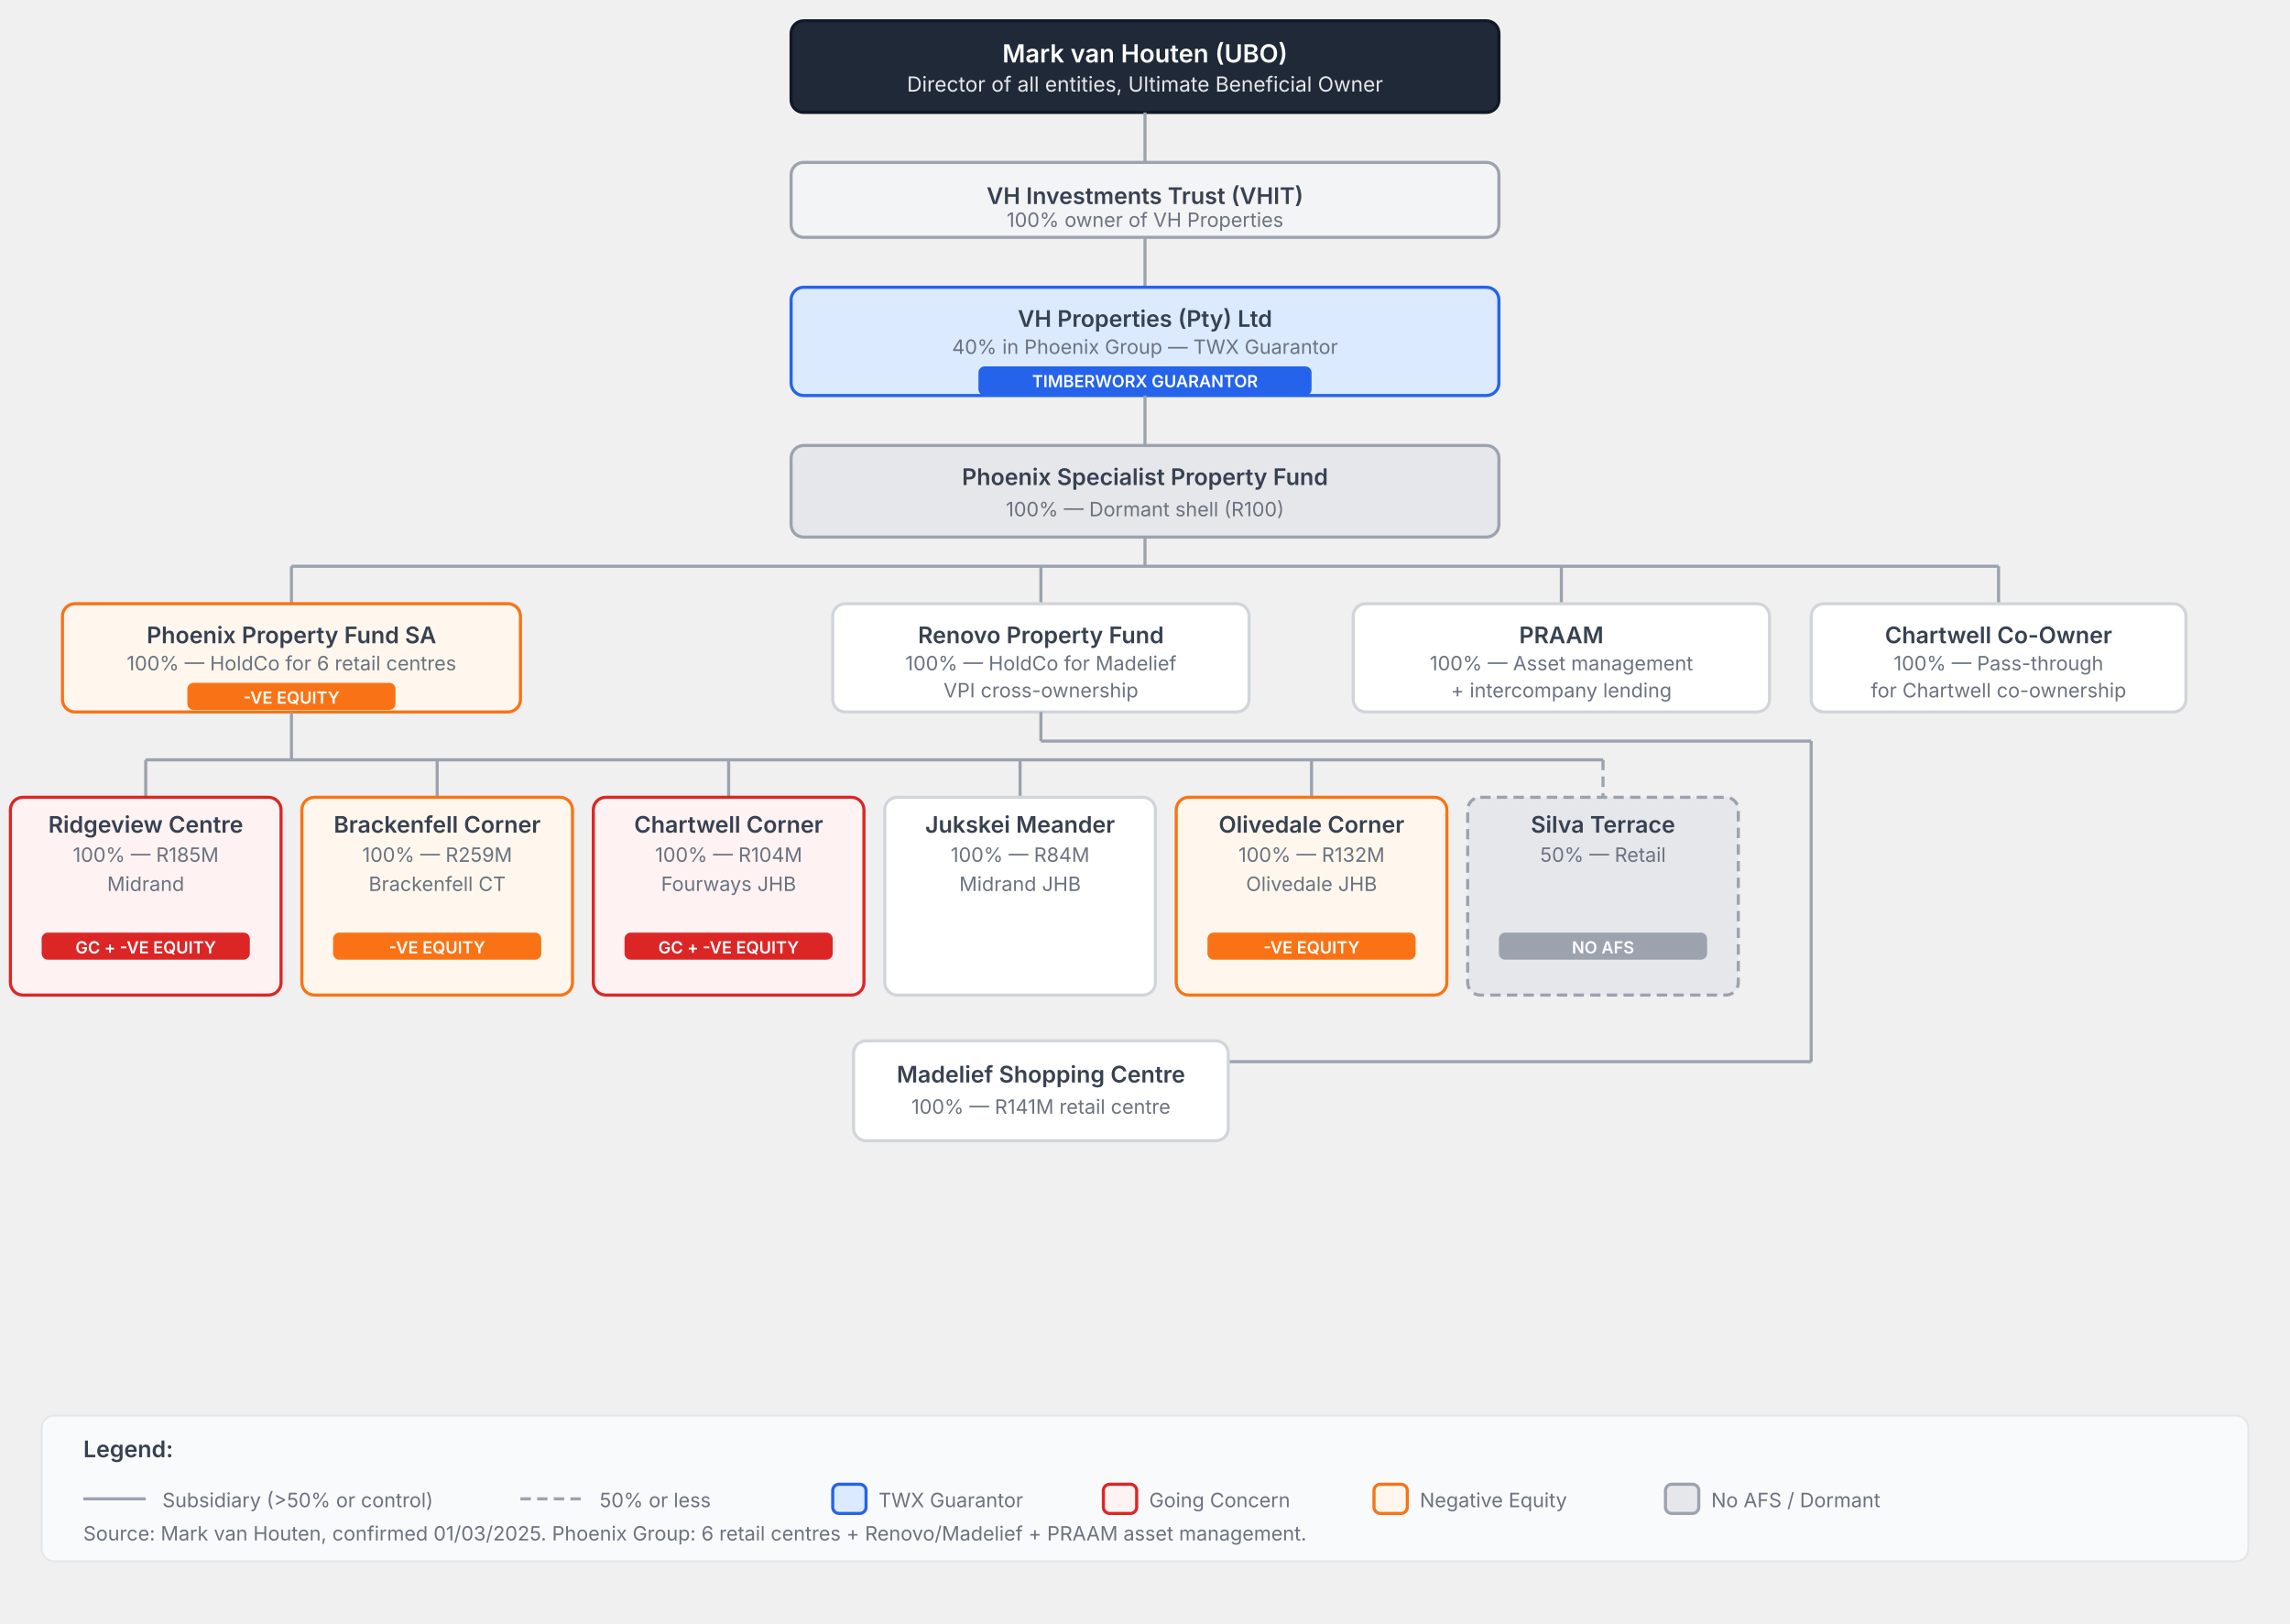
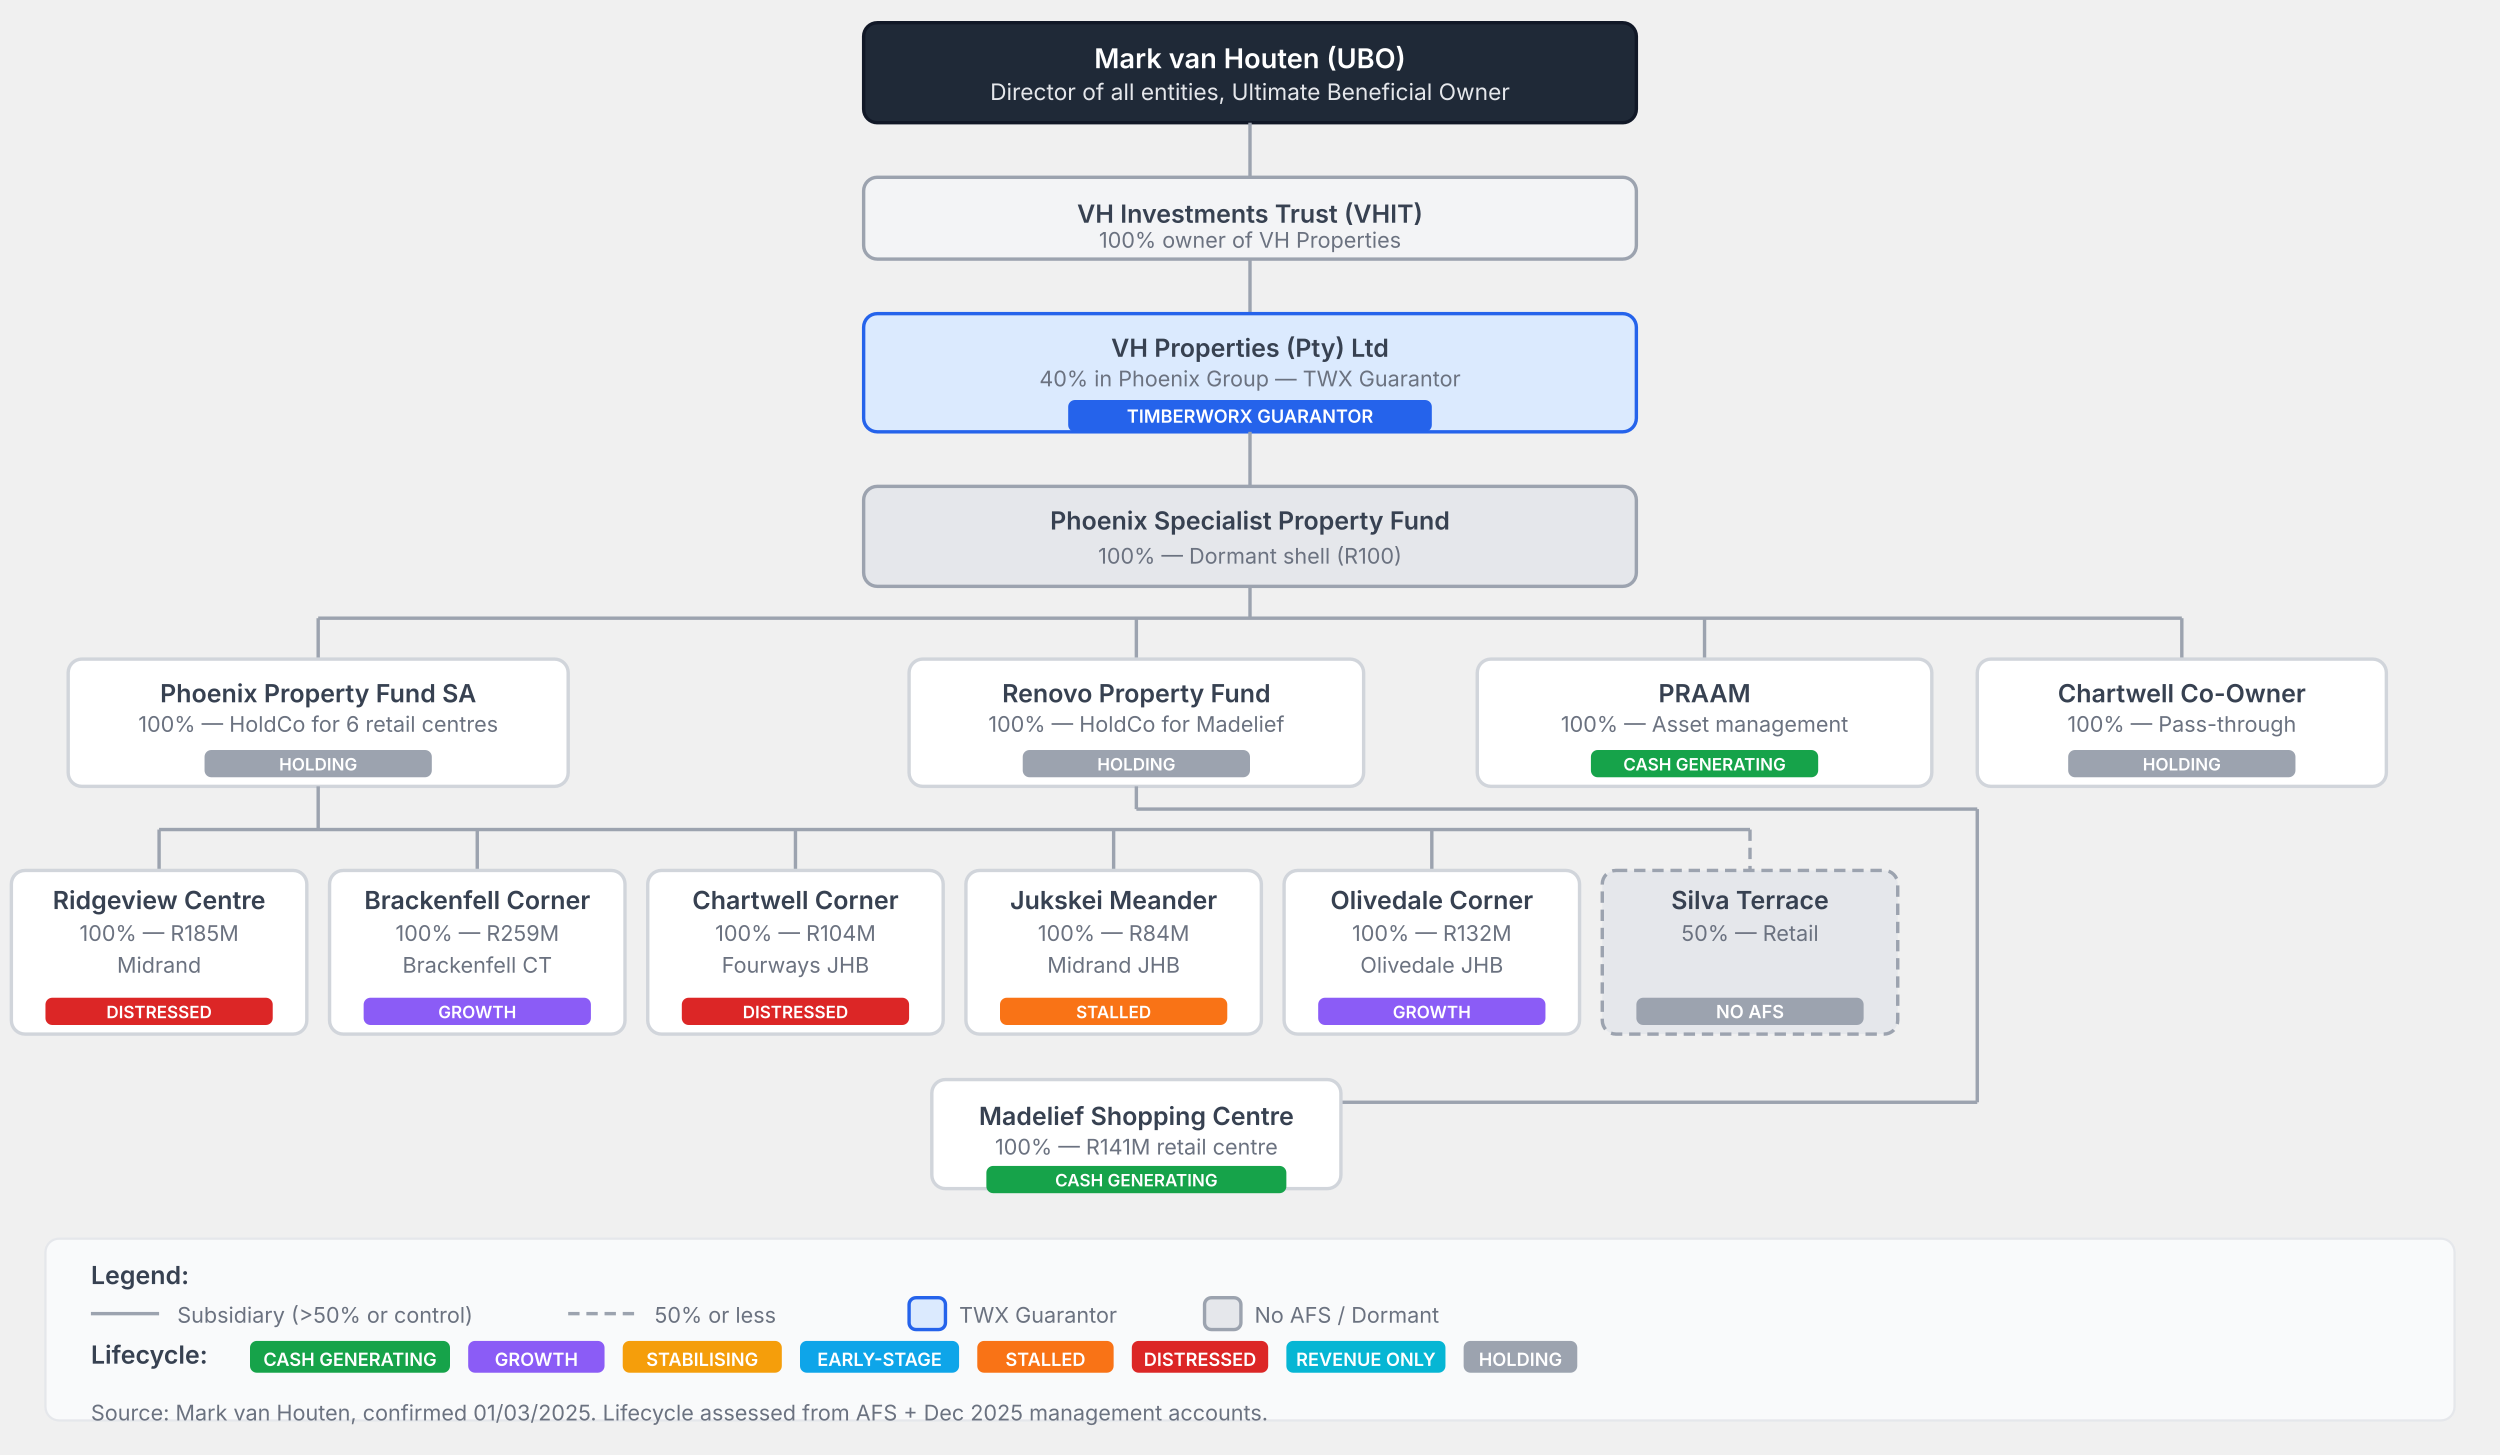
- <svg xmlns="http://www.w3.org/2000/svg" viewBox="0 0 1100 780" font-family="Inter, Segoe UI, Arial, sans-serif" font-size="12">
+ <svg xmlns="http://www.w3.org/2000/svg" viewBox="0 0 1100 640" font-family="Inter, Segoe UI, Arial, sans-serif" font-size="12">
  <defs>
    <style>
      .box { rx: 6; ry: 6; stroke-width: 1.5; }
      .label-bold { font-size: 11px; fill: #374151; font-weight: 600; }
      .label-sm { font-size: 9.5px; fill: #6B7280; }
      .label-white { font-size: 12px; fill: #FFFFFF; font-weight: 600; }
      .label-white-sm { font-size: 10px; fill: #E5E7EB; }
      .line-solid { stroke: #9CA3AF; stroke-width: 1.5; fill: none; }
      .line-dashed { stroke: #9CA3AF; stroke-width: 1.5; fill: none; stroke-dasharray: 5,3; }
      .tag { font-size: 8px; font-weight: 600; }
+       .tag-lc { font-size: 7.5px; font-weight: 600; }
    </style>
  </defs>
  <rect x="380" y="10" width="340" height="44" class="box" fill="#1F2937" stroke="#111827" />
  <text x="550" y="30" text-anchor="middle" class="label-white">Mark van Houten (UBO)</text>
  <text x="550" y="44" text-anchor="middle" class="label-white-sm">Director of all entities, Ultimate Beneficial Owner</text>
  <line x1="550" y1="54" x2="550" y2="78" class="line-solid" />
  <rect x="380" y="78" width="340" height="36" class="box" fill="#F3F4F6" stroke="#9CA3AF" />
  <text x="550" y="98" text-anchor="middle" class="label-bold">VH Investments Trust (VHIT)</text>
  <text x="550" y="109" text-anchor="middle" class="label-sm">100% owner of VH Properties</text>
  <line x1="550" y1="114" x2="550" y2="138" class="line-solid" />
  <rect x="380" y="138" width="340" height="52" class="box" fill="#DBEAFE" stroke="#2563EB" stroke-width="2" />
  <text x="550" y="157" text-anchor="middle" class="label-bold" fill="#1E40AF">VH Properties (Pty) Ltd</text>
  <text x="550" y="170" text-anchor="middle" class="label-sm">40% in Phoenix Group — TWX Guarantor</text>
  <rect x="470" y="176" width="160" height="14" rx="3" fill="#2563EB" />
  <text x="550" y="186" text-anchor="middle" class="tag" fill="white">TIMBERWORX GUARANTOR</text>
  <line x1="550" y1="190" x2="550" y2="214" class="line-solid" />
  <rect x="380" y="214" width="340" height="44" class="box" fill="#E5E7EB" stroke="#9CA3AF" />
  <text x="550" y="233" text-anchor="middle" class="label-bold">Phoenix Specialist Property Fund</text>
  <text x="550" y="248" text-anchor="middle" class="label-sm">100% — Dormant shell (R100)</text>
  <line x1="550" y1="258" x2="550" y2="272" class="line-solid" />
  <line x1="140" y1="272" x2="960" y2="272" class="line-solid" />
  <line x1="140" y1="272" x2="140" y2="290" class="line-solid" />
  <line x1="500" y1="272" x2="500" y2="290" class="line-solid" />
  <line x1="750" y1="272" x2="750" y2="290" class="line-solid" />
  <line x1="960" y1="272" x2="960" y2="290" class="line-solid" />
-   <rect x="30" y="290" width="220" height="52" class="box" fill="#FFF7ED" stroke="#F97316" stroke-width="2" />
+   <rect x="30" y="290" width="220" height="56" class="box" fill="#FFFFFF" stroke="#D1D5DB" />
  <text x="140" y="309" text-anchor="middle" class="label-bold">Phoenix Property Fund SA</text>
  <text x="140" y="322" text-anchor="middle" class="label-sm">100% — HoldCo for 6 retail centres</text>
-   <rect x="90" y="328" width="100" height="13" rx="3" fill="#F97316" />
-   <text x="140" y="338" text-anchor="middle" class="tag" fill="white">-VE EQUITY</text>
-   <rect x="400" y="290" width="200" height="52" class="box" fill="#FFFFFF" stroke="#D1D5DB" />
+   <rect x="90" y="330" width="100" height="12" rx="3" fill="#9CA3AF" />
+   <text x="140" y="339" text-anchor="middle" class="tag-lc" fill="white">HOLDING</text>
+   <rect x="400" y="290" width="200" height="56" class="box" fill="#FFFFFF" stroke="#D1D5DB" />
  <text x="500" y="309" text-anchor="middle" class="label-bold">Renovo Property Fund</text>
  <text x="500" y="322" text-anchor="middle" class="label-sm">100% — HoldCo for Madelief</text>
-   <text x="500" y="335" text-anchor="middle" class="label-sm" fill="#9CA3AF">VPI cross-ownership</text>
-   <rect x="650" y="290" width="200" height="52" class="box" fill="#FFFFFF" stroke="#D1D5DB" />
+   <rect x="450" y="330" width="100" height="12" rx="3" fill="#9CA3AF" />
+   <text x="500" y="339" text-anchor="middle" class="tag-lc" fill="white">HOLDING</text>
+   <rect x="650" y="290" width="200" height="56" class="box" fill="#FFFFFF" stroke="#D1D5DB" />
  <text x="750" y="309" text-anchor="middle" class="label-bold">PRAAM</text>
  <text x="750" y="322" text-anchor="middle" class="label-sm">100% — Asset management</text>
-   <text x="750" y="335" text-anchor="middle" class="label-sm" fill="#9CA3AF">+ intercompany lending</text>
-   <rect x="870" y="290" width="180" height="52" class="box" fill="#FFFFFF" stroke="#D1D5DB" />
+   <rect x="700" y="330" width="100" height="12" rx="3" fill="#16A34A" />
+   <text x="750" y="339" text-anchor="middle" class="tag-lc" fill="white">CASH GENERATING</text>
+   <rect x="870" y="290" width="180" height="56" class="box" fill="#FFFFFF" stroke="#D1D5DB" />
  <text x="960" y="309" text-anchor="middle" class="label-bold">Chartwell Co-Owner</text>
  <text x="960" y="322" text-anchor="middle" class="label-sm">100% — Pass-through</text>
-   <text x="960" y="335" text-anchor="middle" class="label-sm" fill="#9CA3AF">for Chartwell co-ownership</text>
-   <line x1="140" y1="342" x2="140" y2="365" class="line-solid" />
+   <rect x="910" y="330" width="100" height="12" rx="3" fill="#9CA3AF" />
+   <text x="960" y="339" text-anchor="middle" class="tag-lc" fill="white">HOLDING</text>
+   <line x1="140" y1="346" x2="140" y2="365" class="line-solid" />
  <line x1="70" y1="365" x2="770" y2="365" class="line-solid" />
  <line x1="70" y1="365" x2="70" y2="383" class="line-solid" />
  <line x1="210" y1="365" x2="210" y2="383" class="line-solid" />
  <line x1="350" y1="365" x2="350" y2="383" class="line-solid" />
  <line x1="490" y1="365" x2="490" y2="383" class="line-solid" />
  <line x1="630" y1="365" x2="630" y2="383" class="line-solid" />
  <line x1="770" y1="365" x2="770" y2="383" class="line-dashed" />
-   <rect x="5" y="383" width="130" height="95" class="box" fill="#FEF2F2" stroke="#DC2626" stroke-width="2" />
+   <rect x="5" y="383" width="130" height="72" class="box" fill="#FFFFFF" stroke="#D1D5DB" />
  <text x="70" y="400" text-anchor="middle" class="label-bold" font-size="10">Ridgeview Centre</text>
  <text x="70" y="414" text-anchor="middle" class="label-sm">100% — R185M</text>
  <text x="70" y="428" text-anchor="middle" class="label-sm">Midrand</text>
-   <rect x="20" y="448" width="100" height="13" rx="3" fill="#DC2626" />
-   <text x="70" y="458" text-anchor="middle" class="tag" fill="white">GC + -VE EQUITY</text>
-   <rect x="145" y="383" width="130" height="95" class="box" fill="#FFF7ED" stroke="#F97316" stroke-width="2" />
+   <rect x="20" y="439" width="100" height="12" rx="3" fill="#DC2626" />
+   <text x="70" y="448" text-anchor="middle" class="tag-lc" fill="white">DISTRESSED</text>
+   <rect x="145" y="383" width="130" height="72" class="box" fill="#FFFFFF" stroke="#D1D5DB" />
  <text x="210" y="400" text-anchor="middle" class="label-bold" font-size="10">Brackenfell Corner</text>
  <text x="210" y="414" text-anchor="middle" class="label-sm">100% — R259M</text>
  <text x="210" y="428" text-anchor="middle" class="label-sm">Brackenfell CT</text>
-   <rect x="160" y="448" width="100" height="13" rx="3" fill="#F97316" />
-   <text x="210" y="458" text-anchor="middle" class="tag" fill="white">-VE EQUITY</text>
-   <rect x="285" y="383" width="130" height="95" class="box" fill="#FEF2F2" stroke="#DC2626" stroke-width="2" />
+   <rect x="160" y="439" width="100" height="12" rx="3" fill="#8B5CF6" />
+   <text x="210" y="448" text-anchor="middle" class="tag-lc" fill="white">GROWTH</text>
+   <rect x="285" y="383" width="130" height="72" class="box" fill="#FFFFFF" stroke="#D1D5DB" />
  <text x="350" y="400" text-anchor="middle" class="label-bold" font-size="10">Chartwell Corner</text>
  <text x="350" y="414" text-anchor="middle" class="label-sm">100% — R104M</text>
  <text x="350" y="428" text-anchor="middle" class="label-sm">Fourways JHB</text>
-   <rect x="300" y="448" width="100" height="13" rx="3" fill="#DC2626" />
-   <text x="350" y="458" text-anchor="middle" class="tag" fill="white">GC + -VE EQUITY</text>
-   <rect x="425" y="383" width="130" height="95" class="box" fill="#FFFFFF" stroke="#D1D5DB" />
+   <rect x="300" y="439" width="100" height="12" rx="3" fill="#DC2626" />
+   <text x="350" y="448" text-anchor="middle" class="tag-lc" fill="white">DISTRESSED</text>
+   <rect x="425" y="383" width="130" height="72" class="box" fill="#FFFFFF" stroke="#D1D5DB" />
  <text x="490" y="400" text-anchor="middle" class="label-bold" font-size="10">Jukskei Meander</text>
  <text x="490" y="414" text-anchor="middle" class="label-sm">100% — R84M</text>
  <text x="490" y="428" text-anchor="middle" class="label-sm">Midrand JHB</text>
-   <rect x="565" y="383" width="130" height="95" class="box" fill="#FFF7ED" stroke="#F97316" stroke-width="2" />
+   <rect x="440" y="439" width="100" height="12" rx="3" fill="#F97316" />
+   <text x="490" y="448" text-anchor="middle" class="tag-lc" fill="white">STALLED</text>
+   <rect x="565" y="383" width="130" height="72" class="box" fill="#FFFFFF" stroke="#D1D5DB" />
  <text x="630" y="400" text-anchor="middle" class="label-bold" font-size="10">Olivedale Corner</text>
  <text x="630" y="414" text-anchor="middle" class="label-sm">100% — R132M</text>
  <text x="630" y="428" text-anchor="middle" class="label-sm">Olivedale JHB</text>
-   <rect x="580" y="448" width="100" height="13" rx="3" fill="#F97316" />
-   <text x="630" y="458" text-anchor="middle" class="tag" fill="white">-VE EQUITY</text>
-   <rect x="705" y="383" width="130" height="95" class="box" fill="#E5E7EB" stroke="#9CA3AF" stroke-dasharray="5,3" />
+   <rect x="580" y="439" width="100" height="12" rx="3" fill="#8B5CF6" />
+   <text x="630" y="448" text-anchor="middle" class="tag-lc" fill="white">GROWTH</text>
+   <rect x="705" y="383" width="130" height="72" class="box" fill="#E5E7EB" stroke="#9CA3AF" stroke-dasharray="5,3" />
  <text x="770" y="400" text-anchor="middle" class="label-bold" font-size="10">Silva Terrace</text>
  <text x="770" y="414" text-anchor="middle" class="label-sm">50% — Retail</text>
-   <rect x="720" y="448" width="100" height="13" rx="3" fill="#9CA3AF" />
-   <text x="770" y="458" text-anchor="middle" class="tag" fill="white">NO AFS</text>
-   <line x1="500" y1="342" x2="500" y2="356" class="line-solid" />
+   <rect x="720" y="439" width="100" height="12" rx="3" fill="#9CA3AF" />
+   <text x="770" y="448" text-anchor="middle" class="tag" fill="white">NO AFS</text>
+   <line x1="500" y1="346" x2="500" y2="356" class="line-solid" />
  <line x1="500" y1="356" x2="870" y2="356" class="line-solid" />
-   <line x1="870" y1="356" x2="870" y2="510" class="line-solid" />
-   <line x1="870" y1="510" x2="590" y2="510" class="line-solid" />
-   <rect x="410" y="500" width="180" height="48" class="box" fill="#FFFFFF" stroke="#D1D5DB" />
-   <text x="500" y="520" text-anchor="middle" class="label-bold">Madelief Shopping Centre</text>
-   <text x="500" y="535" text-anchor="middle" class="label-sm">100% — R141M retail centre</text>
-   <rect x="20" y="680" width="1060" height="70" rx="6" fill="#F9FAFB" stroke="#E5E7EB" />
-   <text x="40" y="700" class="label-bold" font-size="11">Legend:</text>
-   <line x1="40" y1="720" x2="70" y2="720" class="line-solid" />
-   <text x="78" y="724" class="label-sm">Subsidiary (&gt;50% or control)</text>
-   <line x1="250" y1="720" x2="280" y2="720" class="line-dashed" />
-   <text x="288" y="724" class="label-sm">50% or less</text>
-   <rect x="400" y="713" width="16" height="14" rx="3" fill="#DBEAFE" stroke="#2563EB" stroke-width="1.5" />
-   <text x="422" y="724" class="label-sm">TWX Guarantor</text>
-   <rect x="530" y="713" width="16" height="14" rx="3" fill="#FEF2F2" stroke="#DC2626" stroke-width="1.5" />
-   <text x="552" y="724" class="label-sm">Going Concern</text>
-   <rect x="660" y="713" width="16" height="14" rx="3" fill="#FFF7ED" stroke="#F97316" stroke-width="1.5" />
-   <text x="682" y="724" class="label-sm">Negative Equity</text>
-   <rect x="800" y="713" width="16" height="14" rx="3" fill="#E5E7EB" stroke="#9CA3AF" stroke-width="1.5" />
-   <text x="822" y="724" class="label-sm">No AFS / Dormant</text>
-   <text x="40" y="740" class="label-sm">Source: Mark van Houten, confirmed 01/03/2025. Phoenix Group: 6 retail centres + Renovo/Madelief + PRAAM asset management.</text>
+   <line x1="870" y1="356" x2="870" y2="485" class="line-solid" />
+   <line x1="870" y1="485" x2="590" y2="485" class="line-solid" />
+   <rect x="410" y="475" width="180" height="48" class="box" fill="#FFFFFF" stroke="#D1D5DB" />
+   <text x="500" y="495" text-anchor="middle" class="label-bold">Madelief Shopping Centre</text>
+   <text x="500" y="508" text-anchor="middle" class="label-sm">100% — R141M retail centre</text>
+   <rect x="434" y="513" width="132" height="12" rx="3" fill="#16A34A" />
+   <text x="500" y="522" text-anchor="middle" class="tag-lc" fill="white">CASH GENERATING</text>
+   <rect x="20" y="545" width="1060" height="80" rx="6" fill="#F9FAFB" stroke="#E5E7EB" />
+   <text x="40" y="565" class="label-bold" font-size="11">Legend:</text>
+   <line x1="40" y1="578" x2="70" y2="578" class="line-solid" />
+   <text x="78" y="582" class="label-sm">Subsidiary (&gt;50% or control)</text>
+   <line x1="250" y1="578" x2="280" y2="578" class="line-dashed" />
+   <text x="288" y="582" class="label-sm">50% or less</text>
+   <rect x="400" y="571" width="16" height="14" rx="3" fill="#DBEAFE" stroke="#2563EB" stroke-width="1.5" />
+   <text x="422" y="582" class="label-sm">TWX Guarantor</text>
+   <rect x="530" y="571" width="16" height="14" rx="3" fill="#E5E7EB" stroke="#9CA3AF" stroke-width="1.5" />
+   <text x="552" y="582" class="label-sm">No AFS / Dormant</text>
+   <text x="40" y="600" class="label-bold" font-size="11">Lifecycle:</text>
+   <rect x="110" y="590" width="88" height="14" rx="3" fill="#16A34A" />
+   <text x="154" y="601" text-anchor="middle" class="tag" fill="white">CASH GENERATING</text>
+   <rect x="206" y="590" width="60" height="14" rx="3" fill="#8B5CF6" />
+   <text x="236" y="601" text-anchor="middle" class="tag" fill="white">GROWTH</text>
+   <rect x="274" y="590" width="70" height="14" rx="3" fill="#F59E0B" />
+   <text x="309" y="601" text-anchor="middle" class="tag" fill="white">STABILISING</text>
+   <rect x="352" y="590" width="70" height="14" rx="3" fill="#0EA5E9" />
+   <text x="387" y="601" text-anchor="middle" class="tag" fill="white">EARLY-STAGE</text>
+   <rect x="430" y="590" width="60" height="14" rx="3" fill="#F97316" />
+   <text x="460" y="601" text-anchor="middle" class="tag" fill="white">STALLED</text>
+   <rect x="498" y="590" width="60" height="14" rx="3" fill="#DC2626" />
+   <text x="528" y="601" text-anchor="middle" class="tag" fill="white">DISTRESSED</text>
+   <rect x="566" y="590" width="70" height="14" rx="3" fill="#06B6D4" />
+   <text x="601" y="601" text-anchor="middle" class="tag" fill="white">REVENUE ONLY</text>
+   <rect x="644" y="590" width="50" height="14" rx="3" fill="#9CA3AF" />
+   <text x="669" y="601" text-anchor="middle" class="tag" fill="white">HOLDING</text>
+   <text x="40" y="625" class="label-sm">Source: Mark van Houten, confirmed 01/03/2025. Lifecycle assessed from AFS + Dec 2025 management accounts.</text>
</svg>
